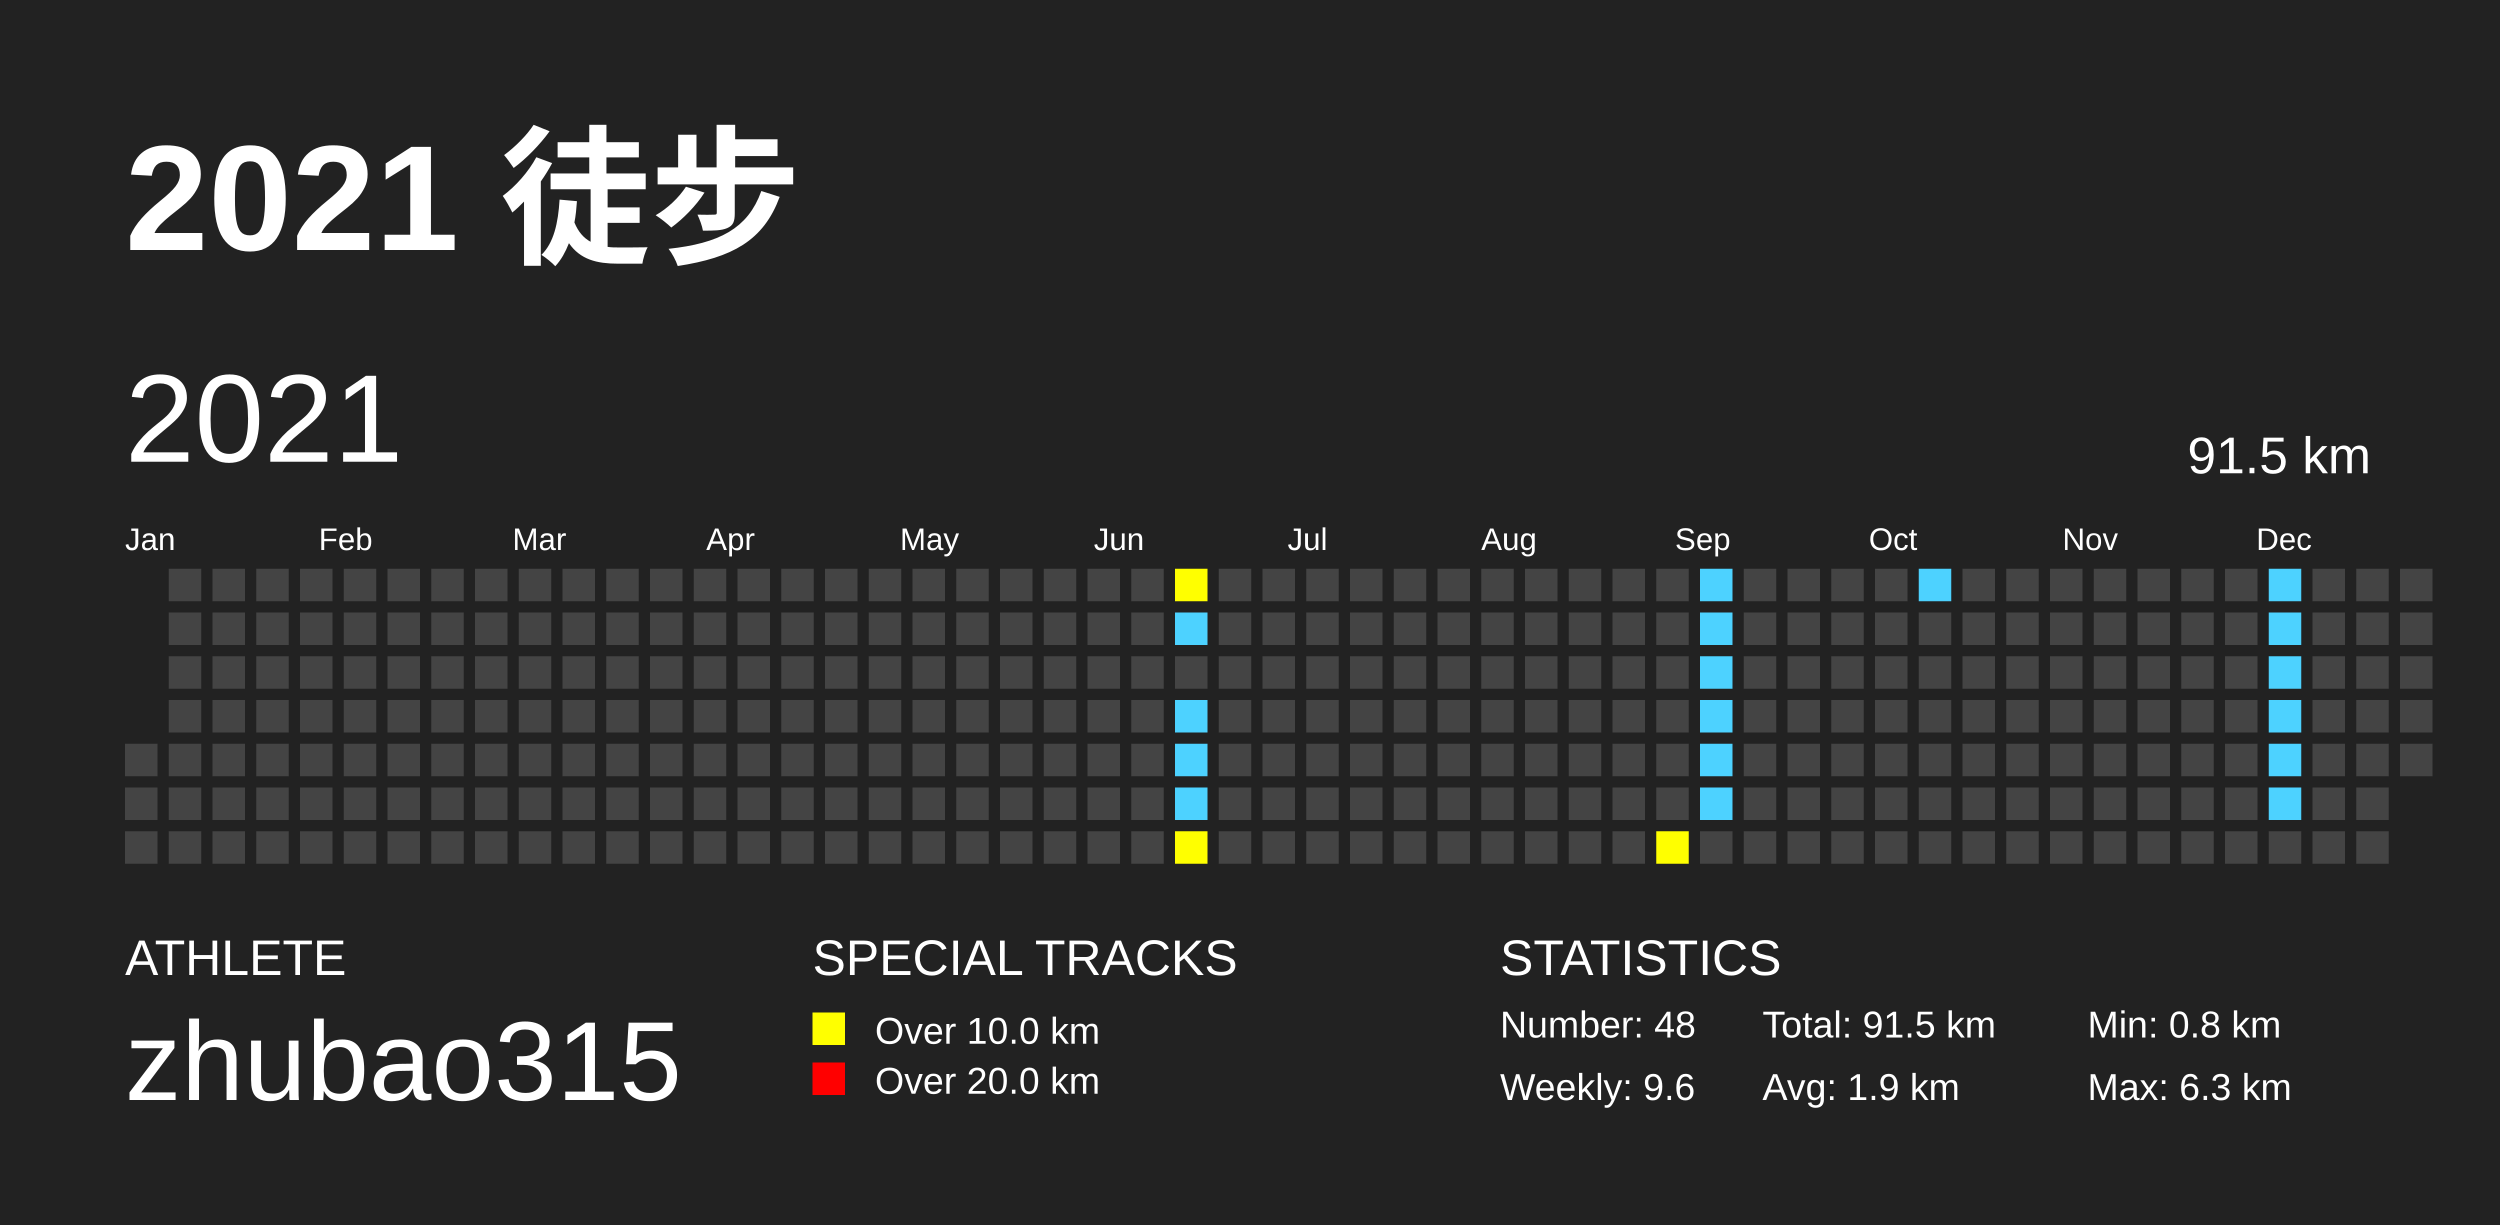
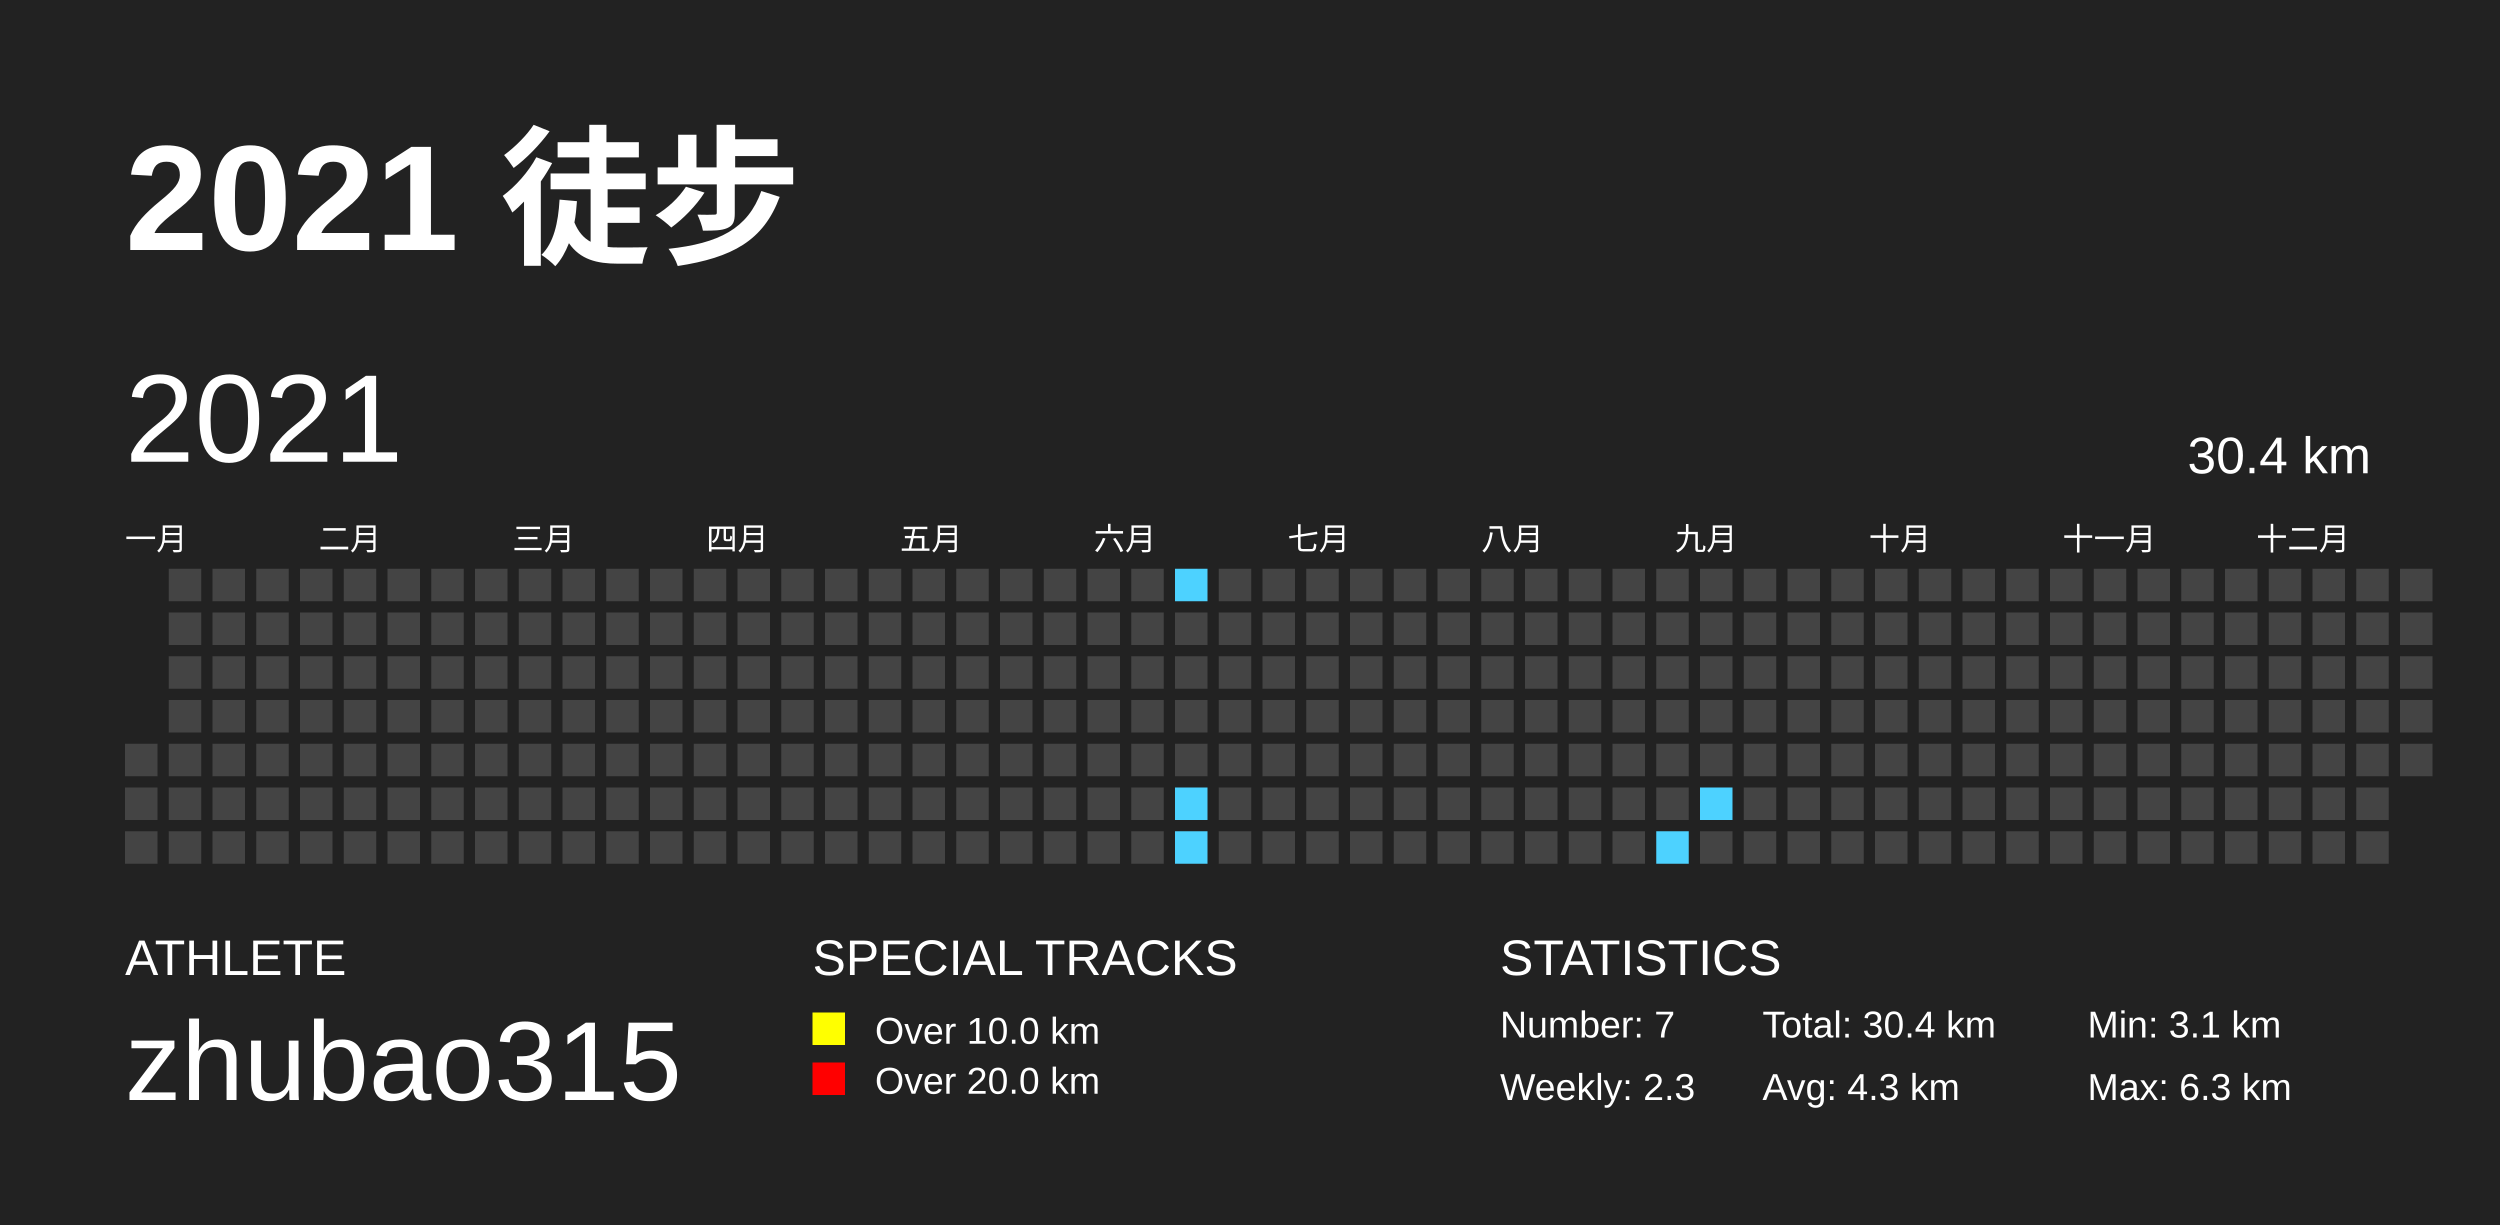
<svg xmlns="http://www.w3.org/2000/svg" baseProfile="full" height="98mm" version="1.1" viewBox="0,0,200,98" width="200mm">
  <defs />
  <rect fill="#222222" height="98" width="200" x="0" y="0" />
  <text fill="#FFFFFF" style="font-size:12px; font-family:Arial; font-weight:bold;" x="10" y="20">2021 徒步</text>
  <text fill="#FFFFFF" style="font-size:4px; font-family:Arial" x="10" y="78">ATHLETE</text>
  <text fill="#FFFFFF" style="font-size:9px; font-family:Arial" x="10" y="88">zhubao315</text>
  <text fill="#FFFFFF" style="font-size:4px; font-family:Arial" x="65" y="78">SPECIAL TRACKS</text>
  <rect fill="yellow" height="2.6" width="2.6" x="65" y="81" />
  <text fill="#FFFFFF" style="font-size:3px; font-family:Arial" x="70" y="83.5">Over 10.0 km</text>
  <rect fill="red" height="2.6" width="2.6" x="65" y="85" />
  <text fill="#FFFFFF" style="font-size:3px; font-family:Arial" x="70" y="87.5">Over 20.0 km</text>
  <text fill="#FFFFFF" style="font-size:4px; font-family:Arial" x="120" y="78">STATISTICS</text>
-   <text fill="#FFFFFF" style="font-size:3px; font-family:Arial" x="120" y="83">Number: 48</text>
-   <text fill="#FFFFFF" style="font-size:3px; font-family:Arial" x="120" y="88">Weekly: 9.6</text>
-   <text fill="#FFFFFF" style="font-size:3px; font-family:Arial" x="141" y="83">Total: 91.5 km</text>
-   <text fill="#FFFFFF" style="font-size:3px; font-family:Arial" x="141" y="88">Avg: 1.9 km</text>
-   <text fill="#FFFFFF" style="font-size:3px; font-family:Arial" x="167" y="83">Min: 0.8 km</text>
+   <text fill="#FFFFFF" style="font-size:3px; font-family:Arial" x="120" y="83">Number: 7</text>
+   <text fill="#FFFFFF" style="font-size:3px; font-family:Arial" x="120" y="88">Weekly: 2.3</text>
+   <text fill="#FFFFFF" style="font-size:3px; font-family:Arial" x="141" y="83">Total: 30.4 km</text>
+   <text fill="#FFFFFF" style="font-size:3px; font-family:Arial" x="141" y="88">Avg: 4.3 km</text>
+   <text fill="#FFFFFF" style="font-size:3px; font-family:Arial" x="167" y="83">Min: 3.1 km</text>
  <text fill="#FFFFFF" style="font-size:3px; font-family:Arial" x="167" y="88">Max: 6.3 km</text>
  <text dominant-baseline="hanging" fill="#FFFFFF" style="font-size:10.0px; font-family:Arial;" x="10" y="30">2021</text>
-   <text dominant-baseline="hanging" fill="#FFFFFF" style="font-size:4.125px; font-family:Arial;" x="175" y="35">91.5 km</text>
-   <text fill="#FFFFFF" style="font-size:2.5px; font-family:Arial" x="10.0" y="44">Jan</text>
-   <text fill="#FFFFFF" style="font-size:2.5px; font-family:Arial" x="25.5" y="44">Feb</text>
-   <text fill="#FFFFFF" style="font-size:2.5px; font-family:Arial" x="41.0" y="44">Mar</text>
-   <text fill="#FFFFFF" style="font-size:2.5px; font-family:Arial" x="56.5" y="44">Apr</text>
-   <text fill="#FFFFFF" style="font-size:2.5px; font-family:Arial" x="72.0" y="44">May</text>
-   <text fill="#FFFFFF" style="font-size:2.5px; font-family:Arial" x="87.5" y="44">Jun</text>
-   <text fill="#FFFFFF" style="font-size:2.5px; font-family:Arial" x="103.0" y="44">Jul</text>
-   <text fill="#FFFFFF" style="font-size:2.5px; font-family:Arial" x="118.5" y="44">Aug</text>
-   <text fill="#FFFFFF" style="font-size:2.5px; font-family:Arial" x="134.0" y="44">Sep</text>
-   <text fill="#FFFFFF" style="font-size:2.5px; font-family:Arial" x="149.5" y="44">Oct</text>
-   <text fill="#FFFFFF" style="font-size:2.5px; font-family:Arial" x="165.0" y="44">Nov</text>
-   <text fill="#FFFFFF" style="font-size:2.5px; font-family:Arial" x="180.5" y="44">Dec</text>
+   <text dominant-baseline="hanging" fill="#FFFFFF" style="font-size:4.125px; font-family:Arial;" x="175" y="35">30.4 km</text>
+   <text fill="#FFFFFF" style="font-size:2.5px; font-family:Arial" x="10.0" y="44">一月</text>
+   <text fill="#FFFFFF" style="font-size:2.5px; font-family:Arial" x="25.5" y="44">二月</text>
+   <text fill="#FFFFFF" style="font-size:2.5px; font-family:Arial" x="41.0" y="44">三月</text>
+   <text fill="#FFFFFF" style="font-size:2.5px; font-family:Arial" x="56.5" y="44">四月</text>
+   <text fill="#FFFFFF" style="font-size:2.5px; font-family:Arial" x="72.0" y="44">五月</text>
+   <text fill="#FFFFFF" style="font-size:2.5px; font-family:Arial" x="87.5" y="44">六月</text>
+   <text fill="#FFFFFF" style="font-size:2.5px; font-family:Arial" x="103.0" y="44">七月</text>
+   <text fill="#FFFFFF" style="font-size:2.5px; font-family:Arial" x="118.5" y="44">八月</text>
+   <text fill="#FFFFFF" style="font-size:2.5px; font-family:Arial" x="134.0" y="44">九月</text>
+   <text fill="#FFFFFF" style="font-size:2.5px; font-family:Arial" x="149.5" y="44">十月</text>
+   <text fill="#FFFFFF" style="font-size:2.5px; font-family:Arial" x="165.0" y="44">十一月</text>
+   <text fill="#FFFFFF" style="font-size:2.5px; font-family:Arial" x="180.5" y="44">十二月</text>
  <rect fill="#444444" height="2.6" width="2.6" x="10.0" y="59.5" />
  <rect fill="#444444" height="2.6" width="2.6" x="10.0" y="63.0" />
  <rect fill="#444444" height="2.6" width="2.6" x="10.0" y="66.5" />
  <rect fill="#444444" height="2.6" width="2.6" x="13.5" y="45.5" />
  <rect fill="#444444" height="2.6" width="2.6" x="13.5" y="49.0" />
  <rect fill="#444444" height="2.6" width="2.6" x="13.5" y="52.5" />
  <rect fill="#444444" height="2.6" width="2.6" x="13.5" y="56.0" />
  <rect fill="#444444" height="2.6" width="2.6" x="13.5" y="59.5" />
  <rect fill="#444444" height="2.6" width="2.6" x="13.5" y="63.0" />
  <rect fill="#444444" height="2.6" width="2.6" x="13.5" y="66.5" />
  <rect fill="#444444" height="2.6" width="2.6" x="17.0" y="45.5" />
  <rect fill="#444444" height="2.6" width="2.6" x="17.0" y="49.0" />
  <rect fill="#444444" height="2.6" width="2.6" x="17.0" y="52.5" />
  <rect fill="#444444" height="2.6" width="2.6" x="17.0" y="56.0" />
  <rect fill="#444444" height="2.6" width="2.6" x="17.0" y="59.5" />
  <rect fill="#444444" height="2.6" width="2.6" x="17.0" y="63.0" />
  <rect fill="#444444" height="2.6" width="2.6" x="17.0" y="66.5" />
  <rect fill="#444444" height="2.6" width="2.6" x="20.5" y="45.5" />
  <rect fill="#444444" height="2.6" width="2.6" x="20.5" y="49.0" />
  <rect fill="#444444" height="2.6" width="2.6" x="20.5" y="52.5" />
  <rect fill="#444444" height="2.6" width="2.6" x="20.5" y="56.0" />
  <rect fill="#444444" height="2.6" width="2.6" x="20.5" y="59.5" />
  <rect fill="#444444" height="2.6" width="2.6" x="20.5" y="63.0" />
  <rect fill="#444444" height="2.6" width="2.6" x="20.5" y="66.5" />
  <rect fill="#444444" height="2.6" width="2.6" x="24.0" y="45.5" />
  <rect fill="#444444" height="2.6" width="2.6" x="24.0" y="49.0" />
  <rect fill="#444444" height="2.6" width="2.6" x="24.0" y="52.5" />
  <rect fill="#444444" height="2.6" width="2.6" x="24.0" y="56.0" />
  <rect fill="#444444" height="2.6" width="2.6" x="24.0" y="59.5" />
  <rect fill="#444444" height="2.6" width="2.6" x="24.0" y="63.0" />
  <rect fill="#444444" height="2.6" width="2.6" x="24.0" y="66.5" />
  <rect fill="#444444" height="2.6" width="2.6" x="27.5" y="45.5" />
  <rect fill="#444444" height="2.6" width="2.6" x="27.5" y="49.0" />
  <rect fill="#444444" height="2.6" width="2.6" x="27.5" y="52.5" />
  <rect fill="#444444" height="2.6" width="2.6" x="27.5" y="56.0" />
  <rect fill="#444444" height="2.6" width="2.6" x="27.5" y="59.5" />
  <rect fill="#444444" height="2.6" width="2.6" x="27.5" y="63.0" />
  <rect fill="#444444" height="2.6" width="2.6" x="27.5" y="66.5" />
  <rect fill="#444444" height="2.6" width="2.6" x="31.0" y="45.5" />
  <rect fill="#444444" height="2.6" width="2.6" x="31.0" y="49.0" />
  <rect fill="#444444" height="2.6" width="2.6" x="31.0" y="52.5" />
  <rect fill="#444444" height="2.6" width="2.6" x="31.0" y="56.0" />
  <rect fill="#444444" height="2.6" width="2.6" x="31.0" y="59.5" />
  <rect fill="#444444" height="2.6" width="2.6" x="31.0" y="63.0" />
  <rect fill="#444444" height="2.6" width="2.6" x="31.0" y="66.5" />
  <rect fill="#444444" height="2.6" width="2.6" x="34.5" y="45.5" />
  <rect fill="#444444" height="2.6" width="2.6" x="34.5" y="49.0" />
  <rect fill="#444444" height="2.6" width="2.6" x="34.5" y="52.5" />
  <rect fill="#444444" height="2.6" width="2.6" x="34.5" y="56.0" />
  <rect fill="#444444" height="2.6" width="2.6" x="34.5" y="59.5" />
  <rect fill="#444444" height="2.6" width="2.6" x="34.5" y="63.0" />
  <rect fill="#444444" height="2.6" width="2.6" x="34.5" y="66.5" />
  <rect fill="#444444" height="2.6" width="2.6" x="38.0" y="45.5" />
  <rect fill="#444444" height="2.6" width="2.6" x="38.0" y="49.0" />
  <rect fill="#444444" height="2.6" width="2.6" x="38.0" y="52.5" />
  <rect fill="#444444" height="2.6" width="2.6" x="38.0" y="56.0" />
  <rect fill="#444444" height="2.6" width="2.6" x="38.0" y="59.5" />
  <rect fill="#444444" height="2.6" width="2.6" x="38.0" y="63.0" />
  <rect fill="#444444" height="2.6" width="2.6" x="38.0" y="66.5" />
  <rect fill="#444444" height="2.6" width="2.6" x="41.5" y="45.5" />
  <rect fill="#444444" height="2.6" width="2.6" x="41.5" y="49.0" />
  <rect fill="#444444" height="2.6" width="2.6" x="41.5" y="52.5" />
  <rect fill="#444444" height="2.6" width="2.6" x="41.5" y="56.0" />
  <rect fill="#444444" height="2.6" width="2.6" x="41.5" y="59.5" />
  <rect fill="#444444" height="2.6" width="2.6" x="41.5" y="63.0" />
  <rect fill="#444444" height="2.6" width="2.6" x="41.5" y="66.5" />
  <rect fill="#444444" height="2.6" width="2.6" x="45.0" y="45.5" />
  <rect fill="#444444" height="2.6" width="2.6" x="45.0" y="49.0" />
  <rect fill="#444444" height="2.6" width="2.6" x="45.0" y="52.5" />
  <rect fill="#444444" height="2.6" width="2.6" x="45.0" y="56.0" />
  <rect fill="#444444" height="2.6" width="2.6" x="45.0" y="59.5" />
  <rect fill="#444444" height="2.6" width="2.6" x="45.0" y="63.0" />
  <rect fill="#444444" height="2.6" width="2.6" x="45.0" y="66.5" />
  <rect fill="#444444" height="2.6" width="2.6" x="48.5" y="45.5" />
  <rect fill="#444444" height="2.6" width="2.6" x="48.5" y="49.0" />
  <rect fill="#444444" height="2.6" width="2.6" x="48.5" y="52.5" />
  <rect fill="#444444" height="2.6" width="2.6" x="48.5" y="56.0" />
  <rect fill="#444444" height="2.6" width="2.6" x="48.5" y="59.5" />
  <rect fill="#444444" height="2.6" width="2.6" x="48.5" y="63.0" />
  <rect fill="#444444" height="2.6" width="2.6" x="48.5" y="66.5" />
  <rect fill="#444444" height="2.6" width="2.6" x="52.0" y="45.5" />
  <rect fill="#444444" height="2.6" width="2.6" x="52.0" y="49.0" />
  <rect fill="#444444" height="2.6" width="2.6" x="52.0" y="52.5" />
  <rect fill="#444444" height="2.6" width="2.6" x="52.0" y="56.0" />
  <rect fill="#444444" height="2.6" width="2.6" x="52.0" y="59.5" />
  <rect fill="#444444" height="2.6" width="2.6" x="52.0" y="63.0" />
  <rect fill="#444444" height="2.6" width="2.6" x="52.0" y="66.5" />
  <rect fill="#444444" height="2.6" width="2.6" x="55.5" y="45.5" />
  <rect fill="#444444" height="2.6" width="2.6" x="55.5" y="49.0" />
  <rect fill="#444444" height="2.6" width="2.6" x="55.5" y="52.5" />
  <rect fill="#444444" height="2.6" width="2.6" x="55.5" y="56.0" />
  <rect fill="#444444" height="2.6" width="2.6" x="55.5" y="59.5" />
  <rect fill="#444444" height="2.6" width="2.6" x="55.5" y="63.0" />
  <rect fill="#444444" height="2.6" width="2.6" x="55.5" y="66.5" />
  <rect fill="#444444" height="2.6" width="2.6" x="59.0" y="45.5" />
  <rect fill="#444444" height="2.6" width="2.6" x="59.0" y="49.0" />
  <rect fill="#444444" height="2.6" width="2.6" x="59.0" y="52.5" />
  <rect fill="#444444" height="2.6" width="2.6" x="59.0" y="56.0" />
  <rect fill="#444444" height="2.6" width="2.6" x="59.0" y="59.5" />
  <rect fill="#444444" height="2.6" width="2.6" x="59.0" y="63.0" />
  <rect fill="#444444" height="2.6" width="2.6" x="59.0" y="66.5" />
  <rect fill="#444444" height="2.6" width="2.6" x="62.5" y="45.5" />
  <rect fill="#444444" height="2.6" width="2.6" x="62.5" y="49.0" />
  <rect fill="#444444" height="2.6" width="2.6" x="62.5" y="52.5" />
  <rect fill="#444444" height="2.6" width="2.6" x="62.5" y="56.0" />
  <rect fill="#444444" height="2.6" width="2.6" x="62.5" y="59.5" />
  <rect fill="#444444" height="2.6" width="2.6" x="62.5" y="63.0" />
  <rect fill="#444444" height="2.6" width="2.6" x="62.5" y="66.5" />
  <rect fill="#444444" height="2.6" width="2.6" x="66.0" y="45.5" />
  <rect fill="#444444" height="2.6" width="2.6" x="66.0" y="49.0" />
  <rect fill="#444444" height="2.6" width="2.6" x="66.0" y="52.5" />
  <rect fill="#444444" height="2.6" width="2.6" x="66.0" y="56.0" />
  <rect fill="#444444" height="2.6" width="2.6" x="66.0" y="59.5" />
  <rect fill="#444444" height="2.6" width="2.6" x="66.0" y="63.0" />
  <rect fill="#444444" height="2.6" width="2.6" x="66.0" y="66.5" />
  <rect fill="#444444" height="2.6" width="2.6" x="69.5" y="45.5" />
  <rect fill="#444444" height="2.6" width="2.6" x="69.5" y="49.0" />
  <rect fill="#444444" height="2.6" width="2.6" x="69.5" y="52.5" />
  <rect fill="#444444" height="2.6" width="2.6" x="69.5" y="56.0" />
  <rect fill="#444444" height="2.6" width="2.6" x="69.5" y="59.5" />
  <rect fill="#444444" height="2.6" width="2.6" x="69.5" y="63.0" />
  <rect fill="#444444" height="2.6" width="2.6" x="69.5" y="66.5" />
  <rect fill="#444444" height="2.6" width="2.6" x="73.0" y="45.5" />
  <rect fill="#444444" height="2.6" width="2.6" x="73.0" y="49.0" />
  <rect fill="#444444" height="2.6" width="2.6" x="73.0" y="52.5" />
  <rect fill="#444444" height="2.6" width="2.6" x="73.0" y="56.0" />
  <rect fill="#444444" height="2.6" width="2.6" x="73.0" y="59.5" />
  <rect fill="#444444" height="2.6" width="2.6" x="73.0" y="63.0" />
  <rect fill="#444444" height="2.6" width="2.6" x="73.0" y="66.5" />
  <rect fill="#444444" height="2.6" width="2.6" x="76.5" y="45.5" />
  <rect fill="#444444" height="2.6" width="2.6" x="76.5" y="49.0" />
  <rect fill="#444444" height="2.6" width="2.6" x="76.5" y="52.5" />
  <rect fill="#444444" height="2.6" width="2.6" x="76.5" y="56.0" />
  <rect fill="#444444" height="2.6" width="2.6" x="76.5" y="59.5" />
  <rect fill="#444444" height="2.6" width="2.6" x="76.5" y="63.0" />
  <rect fill="#444444" height="2.6" width="2.6" x="76.5" y="66.5" />
  <rect fill="#444444" height="2.6" width="2.6" x="80.0" y="45.5" />
  <rect fill="#444444" height="2.6" width="2.6" x="80.0" y="49.0" />
  <rect fill="#444444" height="2.6" width="2.6" x="80.0" y="52.5" />
  <rect fill="#444444" height="2.6" width="2.6" x="80.0" y="56.0" />
  <rect fill="#444444" height="2.6" width="2.6" x="80.0" y="59.5" />
  <rect fill="#444444" height="2.6" width="2.6" x="80.0" y="63.0" />
  <rect fill="#444444" height="2.6" width="2.6" x="80.0" y="66.5" />
  <rect fill="#444444" height="2.6" width="2.6" x="83.5" y="45.5" />
  <rect fill="#444444" height="2.6" width="2.6" x="83.5" y="49.0" />
  <rect fill="#444444" height="2.6" width="2.6" x="83.5" y="52.5" />
  <rect fill="#444444" height="2.6" width="2.6" x="83.5" y="56.0" />
  <rect fill="#444444" height="2.6" width="2.6" x="83.5" y="59.5" />
  <rect fill="#444444" height="2.6" width="2.6" x="83.5" y="63.0" />
  <rect fill="#444444" height="2.6" width="2.6" x="83.5" y="66.5" />
  <rect fill="#444444" height="2.6" width="2.6" x="87.0" y="45.5" />
  <rect fill="#444444" height="2.6" width="2.6" x="87.0" y="49.0" />
  <rect fill="#444444" height="2.6" width="2.6" x="87.0" y="52.5" />
  <rect fill="#444444" height="2.6" width="2.6" x="87.0" y="56.0" />
  <rect fill="#444444" height="2.6" width="2.6" x="87.0" y="59.5" />
  <rect fill="#444444" height="2.6" width="2.6" x="87.0" y="63.0" />
  <rect fill="#444444" height="2.6" width="2.6" x="87.0" y="66.5" />
  <rect fill="#444444" height="2.6" width="2.6" x="90.5" y="45.5" />
  <rect fill="#444444" height="2.6" width="2.6" x="90.5" y="49.0" />
  <rect fill="#444444" height="2.6" width="2.6" x="90.5" y="52.5" />
  <rect fill="#444444" height="2.6" width="2.6" x="90.5" y="56.0" />
  <rect fill="#444444" height="2.6" width="2.6" x="90.5" y="59.5" />
  <rect fill="#444444" height="2.6" width="2.6" x="90.5" y="63.0" />
  <rect fill="#444444" height="2.6" width="2.6" x="90.5" y="66.5" />
-   <rect fill="yellow" height="2.6" width="2.6" x="94.0" y="45.5" />
-   <rect fill="#4DD2FF" height="2.6" width="2.6" x="94.0" y="49.0" />
+   <rect fill="#4DD2FF" height="2.6" width="2.6" x="94.0" y="45.5" />
+   <rect fill="#444444" height="2.6" width="2.6" x="94.0" y="49.0" />
  <rect fill="#444444" height="2.6" width="2.6" x="94.0" y="52.5" />
-   <rect fill="#4DD2FF" height="2.6" width="2.6" x="94.0" y="56.0" />
-   <rect fill="#4DD2FF" height="2.6" width="2.6" x="94.0" y="59.5" />
+   <rect fill="#444444" height="2.6" width="2.6" x="94.0" y="56.0" />
+   <rect fill="#444444" height="2.6" width="2.6" x="94.0" y="59.5" />
  <rect fill="#4DD2FF" height="2.6" width="2.6" x="94.0" y="63.0" />
-   <rect fill="yellow" height="2.6" width="2.6" x="94.0" y="66.5" />
+   <rect fill="#4DD2FF" height="2.6" width="2.6" x="94.0" y="66.5" />
  <rect fill="#444444" height="2.6" width="2.6" x="97.5" y="45.5" />
  <rect fill="#444444" height="2.6" width="2.6" x="97.5" y="49.0" />
  <rect fill="#444444" height="2.6" width="2.6" x="97.5" y="52.5" />
  <rect fill="#444444" height="2.6" width="2.6" x="97.5" y="56.0" />
  <rect fill="#444444" height="2.6" width="2.6" x="97.5" y="59.5" />
  <rect fill="#444444" height="2.6" width="2.6" x="97.5" y="63.0" />
  <rect fill="#444444" height="2.6" width="2.6" x="97.5" y="66.5" />
  <rect fill="#444444" height="2.6" width="2.6" x="101.0" y="45.5" />
  <rect fill="#444444" height="2.6" width="2.6" x="101.0" y="49.0" />
  <rect fill="#444444" height="2.6" width="2.6" x="101.0" y="52.5" />
  <rect fill="#444444" height="2.6" width="2.6" x="101.0" y="56.0" />
  <rect fill="#444444" height="2.6" width="2.6" x="101.0" y="59.5" />
  <rect fill="#444444" height="2.6" width="2.6" x="101.0" y="63.0" />
  <rect fill="#444444" height="2.6" width="2.6" x="101.0" y="66.5" />
  <rect fill="#444444" height="2.6" width="2.6" x="104.5" y="45.5" />
  <rect fill="#444444" height="2.6" width="2.6" x="104.5" y="49.0" />
  <rect fill="#444444" height="2.6" width="2.6" x="104.5" y="52.5" />
  <rect fill="#444444" height="2.6" width="2.6" x="104.5" y="56.0" />
  <rect fill="#444444" height="2.6" width="2.6" x="104.5" y="59.5" />
  <rect fill="#444444" height="2.6" width="2.6" x="104.5" y="63.0" />
  <rect fill="#444444" height="2.6" width="2.6" x="104.5" y="66.5" />
  <rect fill="#444444" height="2.6" width="2.6" x="108.0" y="45.5" />
  <rect fill="#444444" height="2.6" width="2.6" x="108.0" y="49.0" />
  <rect fill="#444444" height="2.6" width="2.6" x="108.0" y="52.5" />
  <rect fill="#444444" height="2.6" width="2.6" x="108.0" y="56.0" />
  <rect fill="#444444" height="2.6" width="2.6" x="108.0" y="59.5" />
  <rect fill="#444444" height="2.6" width="2.6" x="108.0" y="63.0" />
  <rect fill="#444444" height="2.6" width="2.6" x="108.0" y="66.5" />
  <rect fill="#444444" height="2.6" width="2.6" x="111.5" y="45.5" />
  <rect fill="#444444" height="2.6" width="2.6" x="111.5" y="49.0" />
  <rect fill="#444444" height="2.6" width="2.6" x="111.5" y="52.5" />
  <rect fill="#444444" height="2.6" width="2.6" x="111.5" y="56.0" />
  <rect fill="#444444" height="2.6" width="2.6" x="111.5" y="59.5" />
  <rect fill="#444444" height="2.6" width="2.6" x="111.5" y="63.0" />
  <rect fill="#444444" height="2.6" width="2.6" x="111.5" y="66.5" />
  <rect fill="#444444" height="2.6" width="2.6" x="115.0" y="45.5" />
  <rect fill="#444444" height="2.6" width="2.6" x="115.0" y="49.0" />
  <rect fill="#444444" height="2.6" width="2.6" x="115.0" y="52.5" />
  <rect fill="#444444" height="2.6" width="2.6" x="115.0" y="56.0" />
  <rect fill="#444444" height="2.6" width="2.6" x="115.0" y="59.5" />
  <rect fill="#444444" height="2.6" width="2.6" x="115.0" y="63.0" />
  <rect fill="#444444" height="2.6" width="2.6" x="115.0" y="66.5" />
  <rect fill="#444444" height="2.6" width="2.6" x="118.5" y="45.5" />
  <rect fill="#444444" height="2.6" width="2.6" x="118.5" y="49.0" />
  <rect fill="#444444" height="2.6" width="2.6" x="118.5" y="52.5" />
  <rect fill="#444444" height="2.6" width="2.6" x="118.5" y="56.0" />
  <rect fill="#444444" height="2.6" width="2.6" x="118.5" y="59.5" />
  <rect fill="#444444" height="2.6" width="2.6" x="118.5" y="63.0" />
  <rect fill="#444444" height="2.6" width="2.6" x="118.5" y="66.5" />
  <rect fill="#444444" height="2.6" width="2.6" x="122.0" y="45.5" />
  <rect fill="#444444" height="2.6" width="2.6" x="122.0" y="49.0" />
  <rect fill="#444444" height="2.6" width="2.6" x="122.0" y="52.5" />
  <rect fill="#444444" height="2.6" width="2.6" x="122.0" y="56.0" />
  <rect fill="#444444" height="2.6" width="2.6" x="122.0" y="59.5" />
  <rect fill="#444444" height="2.6" width="2.6" x="122.0" y="63.0" />
  <rect fill="#444444" height="2.6" width="2.6" x="122.0" y="66.5" />
  <rect fill="#444444" height="2.6" width="2.6" x="125.5" y="45.5" />
  <rect fill="#444444" height="2.6" width="2.6" x="125.5" y="49.0" />
  <rect fill="#444444" height="2.6" width="2.6" x="125.5" y="52.5" />
  <rect fill="#444444" height="2.6" width="2.6" x="125.5" y="56.0" />
  <rect fill="#444444" height="2.6" width="2.6" x="125.5" y="59.5" />
  <rect fill="#444444" height="2.6" width="2.6" x="125.5" y="63.0" />
  <rect fill="#444444" height="2.6" width="2.6" x="125.5" y="66.5" />
  <rect fill="#444444" height="2.6" width="2.6" x="129.0" y="45.5" />
  <rect fill="#444444" height="2.6" width="2.6" x="129.0" y="49.0" />
  <rect fill="#444444" height="2.6" width="2.6" x="129.0" y="52.5" />
  <rect fill="#444444" height="2.6" width="2.6" x="129.0" y="56.0" />
  <rect fill="#444444" height="2.6" width="2.6" x="129.0" y="59.5" />
  <rect fill="#444444" height="2.6" width="2.6" x="129.0" y="63.0" />
  <rect fill="#444444" height="2.6" width="2.6" x="129.0" y="66.5" />
  <rect fill="#444444" height="2.6" width="2.6" x="132.5" y="45.5" />
  <rect fill="#444444" height="2.6" width="2.6" x="132.5" y="49.0" />
  <rect fill="#444444" height="2.6" width="2.6" x="132.5" y="52.5" />
  <rect fill="#444444" height="2.6" width="2.6" x="132.5" y="56.0" />
  <rect fill="#444444" height="2.6" width="2.6" x="132.5" y="59.5" />
  <rect fill="#444444" height="2.6" width="2.6" x="132.5" y="63.0" />
-   <rect fill="yellow" height="2.6" width="2.6" x="132.5" y="66.5" />
-   <rect fill="#4DD2FF" height="2.6" width="2.6" x="136.0" y="45.5" />
-   <rect fill="#4DD2FF" height="2.6" width="2.6" x="136.0" y="49.0" />
-   <rect fill="#4DD2FF" height="2.6" width="2.6" x="136.0" y="52.5" />
-   <rect fill="#4DD2FF" height="2.6" width="2.6" x="136.0" y="56.0" />
-   <rect fill="#4DD2FF" height="2.6" width="2.6" x="136.0" y="59.5" />
+   <rect fill="#4DD2FF" height="2.6" width="2.6" x="132.5" y="66.5" />
+   <rect fill="#444444" height="2.6" width="2.6" x="136.0" y="45.5" />
+   <rect fill="#444444" height="2.6" width="2.6" x="136.0" y="49.0" />
+   <rect fill="#444444" height="2.6" width="2.6" x="136.0" y="52.5" />
+   <rect fill="#444444" height="2.6" width="2.6" x="136.0" y="56.0" />
+   <rect fill="#444444" height="2.6" width="2.6" x="136.0" y="59.5" />
  <rect fill="#4DD2FF" height="2.6" width="2.6" x="136.0" y="63.0" />
  <rect fill="#444444" height="2.6" width="2.6" x="136.0" y="66.5" />
  <rect fill="#444444" height="2.6" width="2.6" x="139.5" y="45.5" />
  <rect fill="#444444" height="2.6" width="2.6" x="139.5" y="49.0" />
  <rect fill="#444444" height="2.6" width="2.6" x="139.5" y="52.5" />
  <rect fill="#444444" height="2.6" width="2.6" x="139.5" y="56.0" />
  <rect fill="#444444" height="2.6" width="2.6" x="139.5" y="59.5" />
  <rect fill="#444444" height="2.6" width="2.6" x="139.5" y="63.0" />
  <rect fill="#444444" height="2.6" width="2.6" x="139.5" y="66.5" />
  <rect fill="#444444" height="2.6" width="2.6" x="143.0" y="45.5" />
  <rect fill="#444444" height="2.6" width="2.6" x="143.0" y="49.0" />
  <rect fill="#444444" height="2.6" width="2.6" x="143.0" y="52.5" />
  <rect fill="#444444" height="2.6" width="2.6" x="143.0" y="56.0" />
  <rect fill="#444444" height="2.6" width="2.6" x="143.0" y="59.5" />
  <rect fill="#444444" height="2.6" width="2.6" x="143.0" y="63.0" />
  <rect fill="#444444" height="2.6" width="2.6" x="143.0" y="66.5" />
  <rect fill="#444444" height="2.6" width="2.6" x="146.5" y="45.5" />
  <rect fill="#444444" height="2.6" width="2.6" x="146.5" y="49.0" />
  <rect fill="#444444" height="2.6" width="2.6" x="146.5" y="52.5" />
  <rect fill="#444444" height="2.6" width="2.6" x="146.5" y="56.0" />
  <rect fill="#444444" height="2.6" width="2.6" x="146.5" y="59.5" />
  <rect fill="#444444" height="2.6" width="2.6" x="146.5" y="63.0" />
  <rect fill="#444444" height="2.6" width="2.6" x="146.5" y="66.5" />
  <rect fill="#444444" height="2.6" width="2.6" x="150.0" y="45.5" />
  <rect fill="#444444" height="2.6" width="2.6" x="150.0" y="49.0" />
  <rect fill="#444444" height="2.6" width="2.6" x="150.0" y="52.5" />
  <rect fill="#444444" height="2.6" width="2.6" x="150.0" y="56.0" />
  <rect fill="#444444" height="2.6" width="2.6" x="150.0" y="59.5" />
  <rect fill="#444444" height="2.6" width="2.6" x="150.0" y="63.0" />
  <rect fill="#444444" height="2.6" width="2.6" x="150.0" y="66.5" />
-   <rect fill="#4DD2FF" height="2.6" width="2.6" x="153.5" y="45.5" />
+   <rect fill="#444444" height="2.6" width="2.6" x="153.5" y="45.5" />
  <rect fill="#444444" height="2.6" width="2.6" x="153.5" y="49.0" />
  <rect fill="#444444" height="2.6" width="2.6" x="153.5" y="52.5" />
  <rect fill="#444444" height="2.6" width="2.6" x="153.5" y="56.0" />
  <rect fill="#444444" height="2.6" width="2.6" x="153.5" y="59.5" />
  <rect fill="#444444" height="2.6" width="2.6" x="153.5" y="63.0" />
  <rect fill="#444444" height="2.6" width="2.6" x="153.5" y="66.5" />
  <rect fill="#444444" height="2.6" width="2.6" x="157.0" y="45.5" />
  <rect fill="#444444" height="2.6" width="2.6" x="157.0" y="49.0" />
  <rect fill="#444444" height="2.6" width="2.6" x="157.0" y="52.5" />
  <rect fill="#444444" height="2.6" width="2.6" x="157.0" y="56.0" />
  <rect fill="#444444" height="2.6" width="2.6" x="157.0" y="59.5" />
  <rect fill="#444444" height="2.6" width="2.6" x="157.0" y="63.0" />
  <rect fill="#444444" height="2.6" width="2.6" x="157.0" y="66.5" />
  <rect fill="#444444" height="2.6" width="2.6" x="160.5" y="45.5" />
  <rect fill="#444444" height="2.6" width="2.6" x="160.5" y="49.0" />
  <rect fill="#444444" height="2.6" width="2.6" x="160.5" y="52.5" />
  <rect fill="#444444" height="2.6" width="2.6" x="160.5" y="56.0" />
  <rect fill="#444444" height="2.6" width="2.6" x="160.5" y="59.5" />
  <rect fill="#444444" height="2.6" width="2.6" x="160.5" y="63.0" />
  <rect fill="#444444" height="2.6" width="2.6" x="160.5" y="66.5" />
  <rect fill="#444444" height="2.6" width="2.6" x="164.0" y="45.5" />
  <rect fill="#444444" height="2.6" width="2.6" x="164.0" y="49.0" />
  <rect fill="#444444" height="2.6" width="2.6" x="164.0" y="52.5" />
  <rect fill="#444444" height="2.6" width="2.6" x="164.0" y="56.0" />
  <rect fill="#444444" height="2.6" width="2.6" x="164.0" y="59.5" />
  <rect fill="#444444" height="2.6" width="2.6" x="164.0" y="63.0" />
  <rect fill="#444444" height="2.6" width="2.6" x="164.0" y="66.5" />
  <rect fill="#444444" height="2.6" width="2.6" x="167.5" y="45.5" />
  <rect fill="#444444" height="2.6" width="2.6" x="167.5" y="49.0" />
  <rect fill="#444444" height="2.6" width="2.6" x="167.5" y="52.5" />
  <rect fill="#444444" height="2.6" width="2.6" x="167.5" y="56.0" />
  <rect fill="#444444" height="2.6" width="2.6" x="167.5" y="59.5" />
  <rect fill="#444444" height="2.6" width="2.6" x="167.5" y="63.0" />
  <rect fill="#444444" height="2.6" width="2.6" x="167.5" y="66.5" />
  <rect fill="#444444" height="2.6" width="2.6" x="171.0" y="45.5" />
  <rect fill="#444444" height="2.6" width="2.6" x="171.0" y="49.0" />
  <rect fill="#444444" height="2.6" width="2.6" x="171.0" y="52.5" />
  <rect fill="#444444" height="2.6" width="2.6" x="171.0" y="56.0" />
  <rect fill="#444444" height="2.6" width="2.6" x="171.0" y="59.5" />
  <rect fill="#444444" height="2.6" width="2.6" x="171.0" y="63.0" />
  <rect fill="#444444" height="2.6" width="2.6" x="171.0" y="66.5" />
  <rect fill="#444444" height="2.6" width="2.6" x="174.5" y="45.5" />
  <rect fill="#444444" height="2.6" width="2.6" x="174.5" y="49.0" />
  <rect fill="#444444" height="2.6" width="2.6" x="174.5" y="52.5" />
  <rect fill="#444444" height="2.6" width="2.6" x="174.5" y="56.0" />
  <rect fill="#444444" height="2.6" width="2.6" x="174.5" y="59.5" />
  <rect fill="#444444" height="2.6" width="2.6" x="174.5" y="63.0" />
  <rect fill="#444444" height="2.6" width="2.6" x="174.5" y="66.5" />
  <rect fill="#444444" height="2.6" width="2.6" x="178.0" y="45.5" />
  <rect fill="#444444" height="2.6" width="2.6" x="178.0" y="49.0" />
  <rect fill="#444444" height="2.6" width="2.6" x="178.0" y="52.5" />
  <rect fill="#444444" height="2.6" width="2.6" x="178.0" y="56.0" />
  <rect fill="#444444" height="2.6" width="2.6" x="178.0" y="59.5" />
  <rect fill="#444444" height="2.6" width="2.6" x="178.0" y="63.0" />
  <rect fill="#444444" height="2.6" width="2.6" x="178.0" y="66.5" />
-   <rect fill="#4DD2FF" height="2.6" width="2.6" x="181.5" y="45.5" />
-   <rect fill="#4DD2FF" height="2.6" width="2.6" x="181.5" y="49.0" />
-   <rect fill="#4DD2FF" height="2.6" width="2.6" x="181.5" y="52.5" />
-   <rect fill="#4DD2FF" height="2.6" width="2.6" x="181.5" y="56.0" />
-   <rect fill="#4DD2FF" height="2.6" width="2.6" x="181.5" y="59.5" />
-   <rect fill="#4DD2FF" height="2.6" width="2.6" x="181.5" y="63.0" />
+   <rect fill="#444444" height="2.6" width="2.6" x="181.5" y="45.5" />
+   <rect fill="#444444" height="2.6" width="2.6" x="181.5" y="49.0" />
+   <rect fill="#444444" height="2.6" width="2.6" x="181.5" y="52.5" />
+   <rect fill="#444444" height="2.6" width="2.6" x="181.5" y="56.0" />
+   <rect fill="#444444" height="2.6" width="2.6" x="181.5" y="59.5" />
+   <rect fill="#444444" height="2.6" width="2.6" x="181.5" y="63.0" />
  <rect fill="#444444" height="2.6" width="2.6" x="181.5" y="66.5" />
  <rect fill="#444444" height="2.6" width="2.6" x="185.0" y="45.5" />
  <rect fill="#444444" height="2.6" width="2.6" x="185.0" y="49.0" />
  <rect fill="#444444" height="2.6" width="2.6" x="185.0" y="52.5" />
  <rect fill="#444444" height="2.6" width="2.6" x="185.0" y="56.0" />
  <rect fill="#444444" height="2.6" width="2.6" x="185.0" y="59.5" />
  <rect fill="#444444" height="2.6" width="2.6" x="185.0" y="63.0" />
  <rect fill="#444444" height="2.6" width="2.6" x="185.0" y="66.5" />
  <rect fill="#444444" height="2.6" width="2.6" x="188.5" y="45.5" />
  <rect fill="#444444" height="2.6" width="2.6" x="188.5" y="49.0" />
  <rect fill="#444444" height="2.6" width="2.6" x="188.5" y="52.5" />
  <rect fill="#444444" height="2.6" width="2.6" x="188.5" y="56.0" />
  <rect fill="#444444" height="2.6" width="2.6" x="188.5" y="59.5" />
  <rect fill="#444444" height="2.6" width="2.6" x="188.5" y="63.0" />
  <rect fill="#444444" height="2.6" width="2.6" x="188.5" y="66.5" />
  <rect fill="#444444" height="2.6" width="2.6" x="192.0" y="45.5" />
  <rect fill="#444444" height="2.6" width="2.6" x="192.0" y="49.0" />
  <rect fill="#444444" height="2.6" width="2.6" x="192.0" y="52.5" />
  <rect fill="#444444" height="2.6" width="2.6" x="192.0" y="56.0" />
  <rect fill="#444444" height="2.6" width="2.6" x="192.0" y="59.5" />
</svg>
